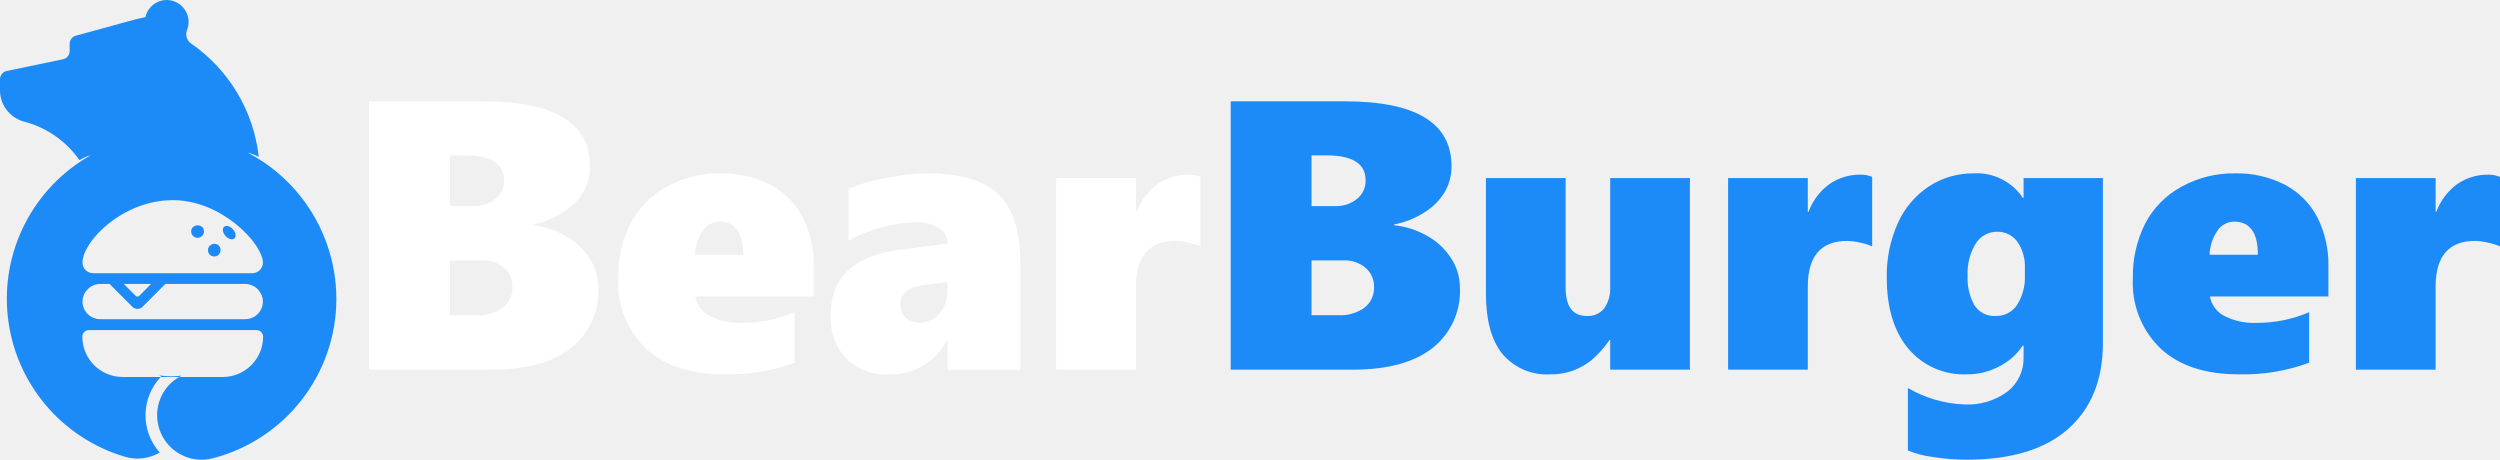
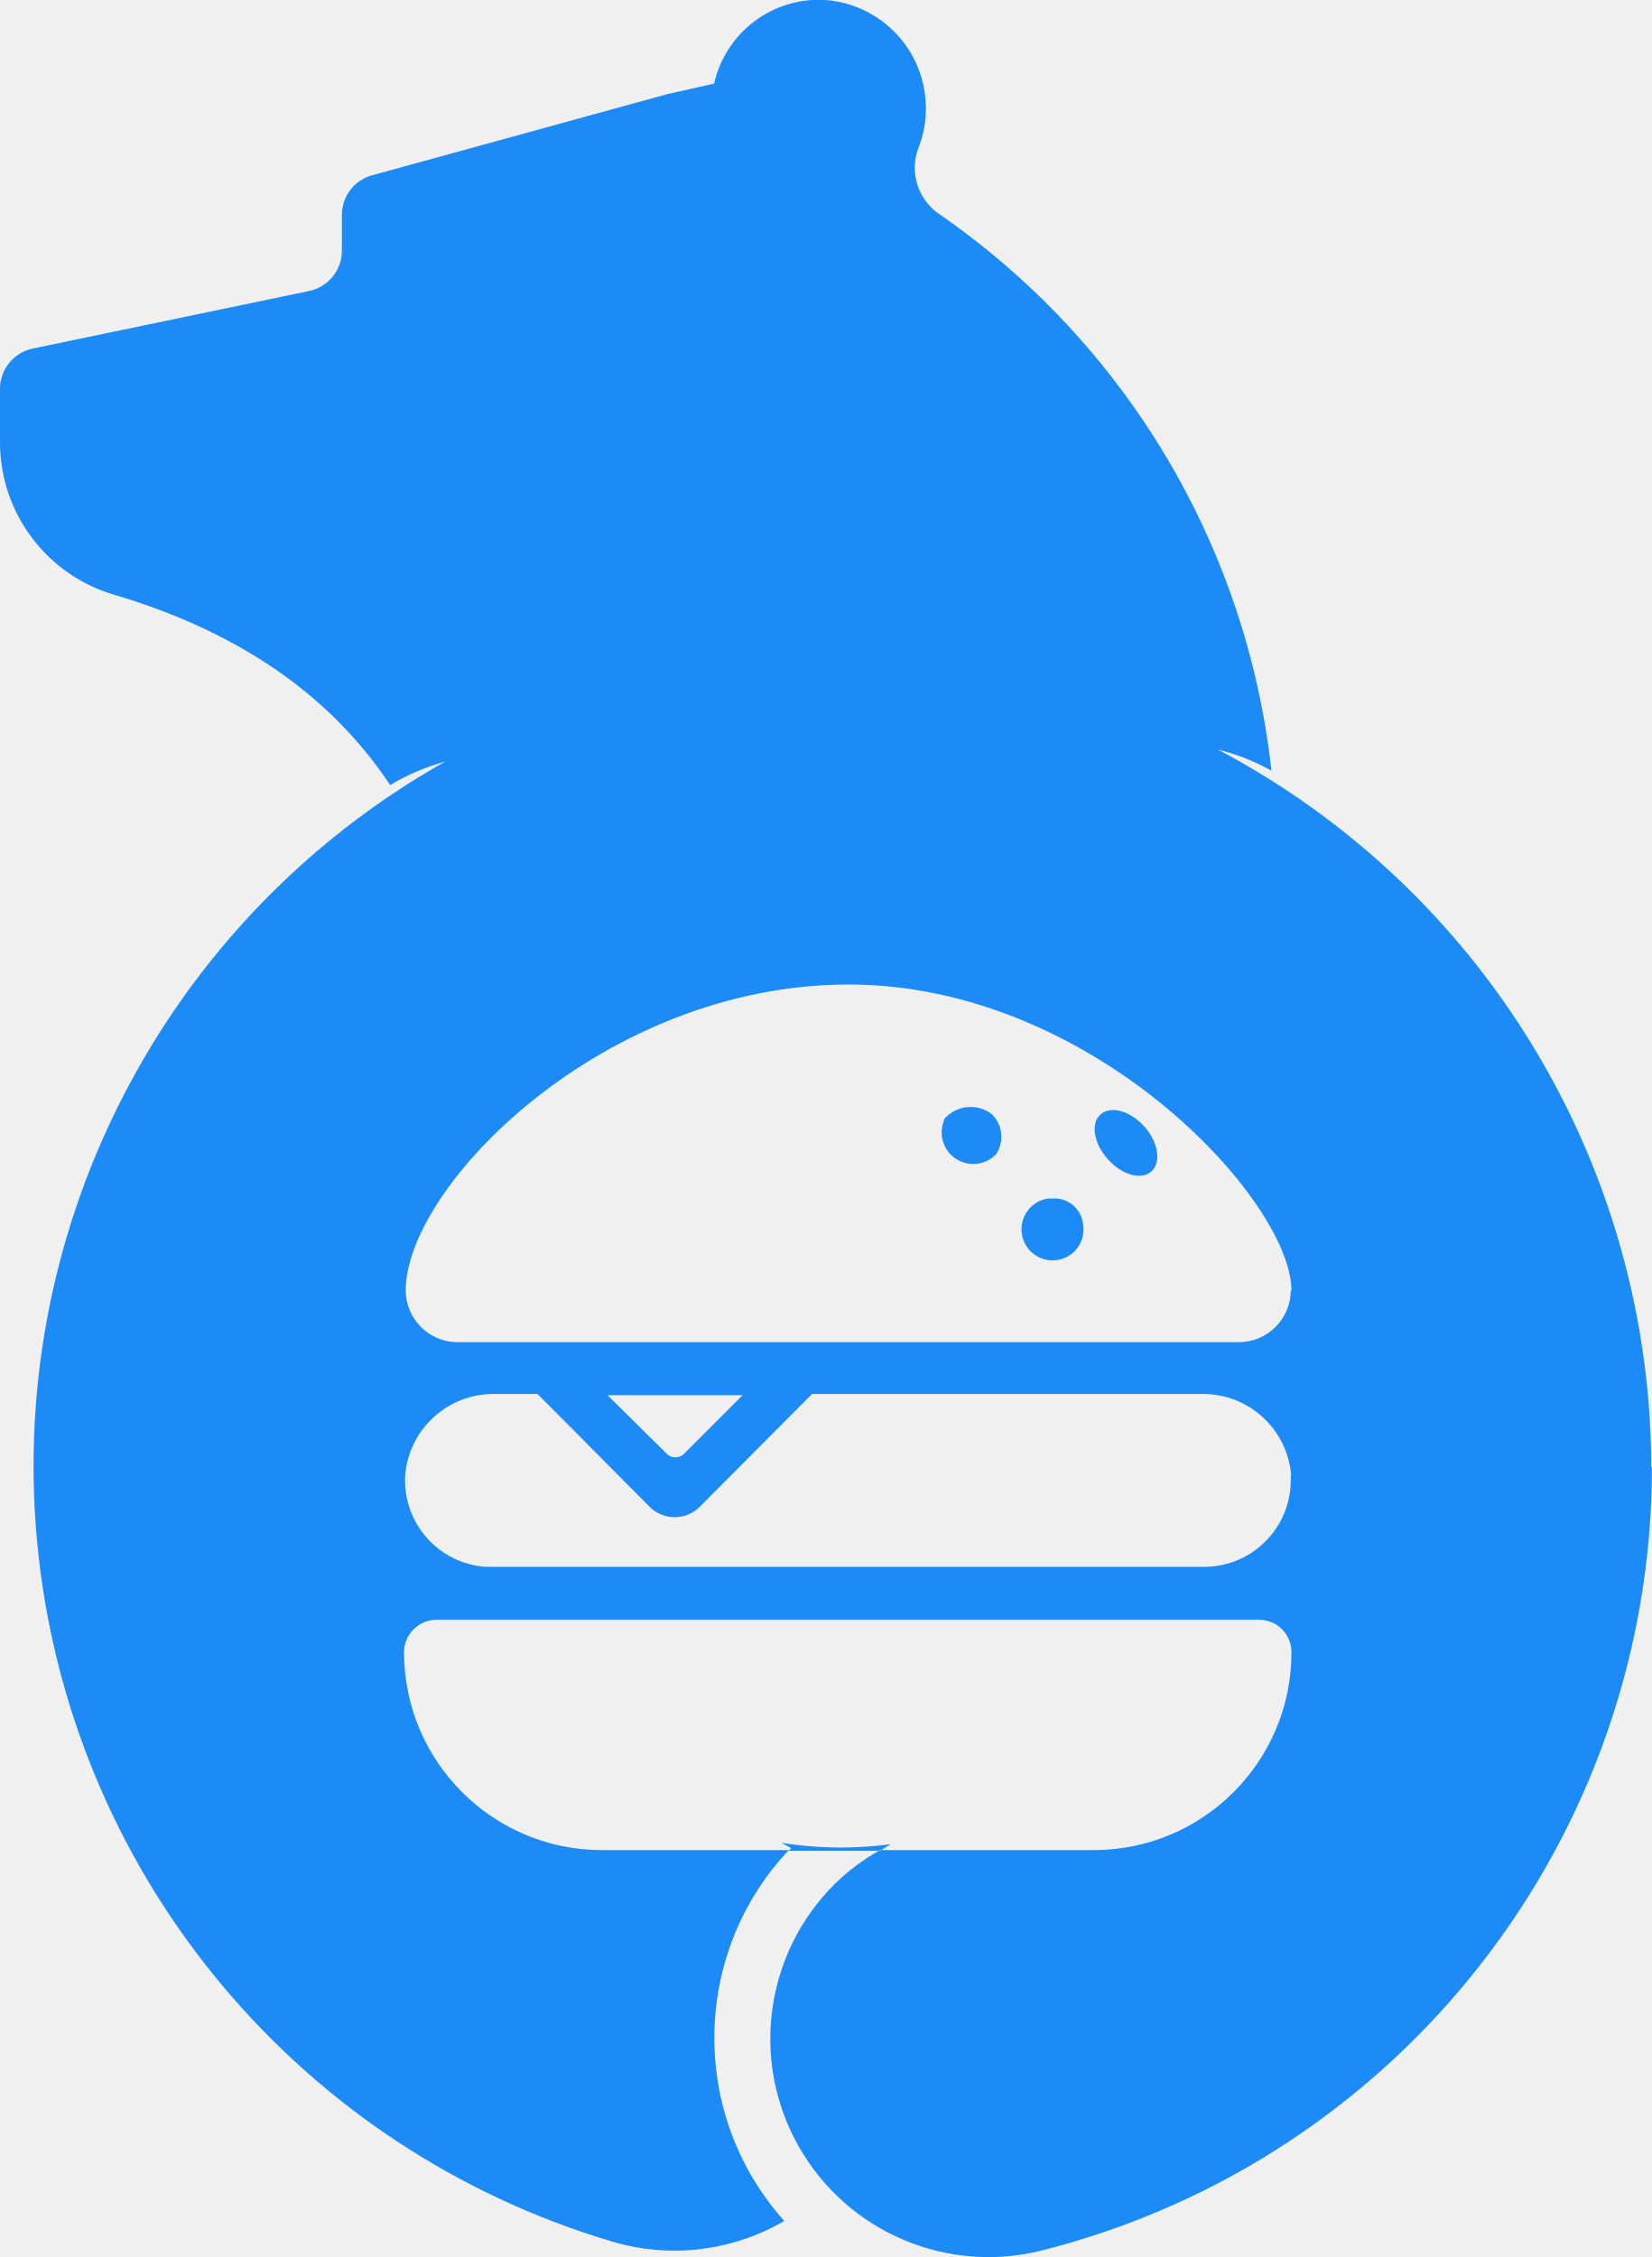
- <svg xmlns="http://www.w3.org/2000/svg" width="300.01" height="55.167" viewBox="0 0 300.01 55.167">
+ <svg xmlns="http://www.w3.org/2000/svg" id="Layer_1" data-name="Layer 1" viewBox="0 0 70.13 95.85">
  <defs>
-     <style>
-       .cls-1 {
-         fill: #1d8bf7;
-       }
- 
-       .cls-2 {
-         fill: #fff;
-       }
-     </style>
+     <style>.cls-1{fill:#1d8bf7;}</style>
  </defs>
  <g id="Layer_2" data-name="Layer 2">
-     <g>
-       <path class="cls-1" d="M26.461,29.907a.759.759,0,1,1-.761-.641A.707.707,0,0,1,26.461,29.907Zm-3.4-2.553a.77.77,0,1,0,1.192-.129A.858.858,0,0,0,23.061,27.354Zm3.824-.138c-.247.22-.168.711.175,1.096.344.385.822.518,1.069.297s.168-.711-.175-1.096S27.132,26.995,26.885,27.216ZM40.367,35.844A19.774,19.774,0,0,1,25.523,54.998,5.337,5.337,0,0,1,20.41,46.065a5.251,5.251,0,0,1,1.103-.826h5.222a4.837,4.837,0,0,0,4.837-4.837.79.79,0,0,0-.79-.79h-20.112a.79.79,0,0,0-.79.79,4.837,4.837,0,0,0,4.837,4.837h4.567a6.705,6.705,0,0,0-.114,9.065,5.308,5.308,0,0,1-4.192.505,19.77,19.77,0,0,1-4.095-36.179,5.46,5.46,0,0,0-1.345.588,11.761,11.761,0,0,0-6.724-4.645l-.027-.008A3.892,3.892,0,0,1,0,10.833V9.507A1.012,1.012,0,0,1,.805,8.517L7.553,7.111A1.011,1.011,0,0,0,8.359,6.121V5.255a1.012,1.012,0,0,1,.788-.986l7.157-1.958,1.149-.261A2.623,2.623,0,0,1,20.18.005,2.656,2.656,0,0,1,22.633,2.563a2.609,2.609,0,0,1-.199,1.063,1.369,1.369,0,0,0,.535,1.624,19.082,19.082,0,0,1,8.084,13.586,5.25,5.25,0,0,0-1.316-.516A19.85,19.85,0,0,1,39.773,31.073q.182.731.309,1.481A19.771,19.771,0,0,1,40.367,35.844Zm-8.822.201a2.164,2.164,0,0,0-2.183-1.975h-9.513L17.101,36.819a.858.858,0,0,1-1.213,0L13.14,34.071H12.089a2.164,2.164,0,0,0-2.183,1.975,2.116,2.116,0,0,0,2.111,2.256H29.434A2.116,2.116,0,0,0,31.545,36.046Zm-15.26-.541a.296.296,0,0,0,.419,0l1.434-1.434h-3.286Zm15.265-3.989c0-2.185-4.846-7.496-10.825-7.496S9.901,28.945,9.901,31.515a1.267,1.267,0,0,0,1.267,1.267H30.283A1.267,1.267,0,0,0,31.55,31.515ZM20.546,45.161a9.833,9.833,0,0,1-1.448-.118c.079.045.164.082.24.13-.02.021-.036.045-.055.066h2.229c.091-.053.175-.115.269-.164A9.866,9.866,0,0,1,20.546,45.161Z" transform="translate(0 0)" />
-       <g>
-         <path class="cls-2" d="M71.808,34.48a8.699,8.699,0,0,1-3.323,7.31q-3.324,2.572-9.499,2.571H44.299V12.158H57.975q12.823,0,12.823,7.792a6.075,6.075,0,0,1-.809,3.088,7.268,7.268,0,0,1-2.459,2.459,10.291,10.291,0,0,1-3.627,1.438v.09a10.218,10.218,0,0,1,4.11,1.358,8.034,8.034,0,0,1,2.807,2.717A6.432,6.432,0,0,1,71.808,34.48ZM60.49,21.635q0-2.987-4.693-2.987H54v6.086H56.807a3.989,3.989,0,0,0,2.65-.864A2.78,2.78,0,0,0,60.49,21.635Zm1.011,12.8a2.928,2.928,0,0,0-1.011-2.29,3.875,3.875,0,0,0-2.672-.898H54v6.579h3.233a4.887,4.887,0,0,0,3.122-.909A2.998,2.998,0,0,0,61.501,34.435Z" transform="translate(0 0)" />
-         <path class="cls-2" d="M83.441,35.58a3.229,3.229,0,0,0,1.707,2.324,7.694,7.694,0,0,0,3.862.842,15.906,15.906,0,0,0,6.333-1.28v6.063a22.752,22.752,0,0,1-8.444,1.393q-6.018,0-9.364-3.076a10.93,10.93,0,0,1-3.346-8.467A13.961,13.961,0,0,1,75.66,26.845,10.581,10.581,0,0,1,80.016,22.409,12.871,12.871,0,0,1,86.382,20.804a12.522,12.522,0,0,1,6.108,1.393,9.271,9.271,0,0,1,3.851,3.907,12.534,12.534,0,0,1,1.314,5.884v3.593Zm5.749-5.008q0-3.976-2.852-3.975a2.414,2.414,0,0,0-1.999,1.089,5.437,5.437,0,0,0-.943,2.886Z" transform="translate(0 0)" />
-         <path class="cls-2" d="M113.712,44.361V40.858H113.622a7.523,7.523,0,0,1-7.006,4.064,6.705,6.705,0,0,1-5.098-1.932,7.171,7.171,0,0,1-1.841-5.165q0-6.781,8.331-7.859l5.704-.741a2.174,2.174,0,0,0-1.011-1.841,4.6,4.6,0,0,0-2.717-.719,17.899,17.899,0,0,0-8.151,2.2V22.646a21.812,21.812,0,0,1,4.671-1.325A27.139,27.139,0,0,1,111.309,20.804q5.861,0,8.5,2.504,2.639,2.503,2.639,8.365v12.688Zm-5.659-7.814a2.119,2.119,0,0,0,.595,1.549,2.268,2.268,0,0,0,1.695.606,3.014,3.014,0,0,0,2.437-1.123,4.349,4.349,0,0,0,.932-2.874v-.876l-3.234.449Q108.053,34.682,108.053,36.546Z" transform="translate(0 0)" />
-         <path class="cls-2" d="M144.05,29.562a7.483,7.483,0,0,0-1.46-.449,7.382,7.382,0,0,0-1.527-.202q-4.739,0-4.738,5.479v9.971h-9.566V21.366h9.566v4.042h.09a7.18,7.18,0,0,1,2.493-3.312,6.405,6.405,0,0,1,3.772-1.134,3.243,3.243,0,0,1,1.37.27Z" transform="translate(0 0)" />
-         <path class="cls-1" d="M175.197,34.48a8.699,8.699,0,0,1-3.323,7.31q-3.324,2.572-9.499,2.571H147.688V12.158h13.676q12.823,0,12.823,7.792a6.075,6.075,0,0,1-.809,3.088,7.268,7.268,0,0,1-2.459,2.459,10.291,10.291,0,0,1-3.627,1.438v.09a10.218,10.218,0,0,1,4.11,1.358,8.034,8.034,0,0,1,2.807,2.717A6.432,6.432,0,0,1,175.197,34.48ZM163.879,21.635q0-2.987-4.693-2.987h-1.796v6.086h2.807a3.989,3.989,0,0,0,2.65-.864A2.78,2.78,0,0,0,163.879,21.635ZM164.89,34.435a2.928,2.928,0,0,0-1.011-2.29,3.875,3.875,0,0,0-2.672-.898h-3.817v6.579h3.233a4.887,4.887,0,0,0,3.122-.909A2.998,2.998,0,0,0,164.89,34.435Z" transform="translate(0 0)" />
-         <path class="cls-1" d="M193.23,44.361V40.813H193.14a12.594,12.594,0,0,1-2.145,2.402,8.243,8.243,0,0,1-2.156,1.235,7.623,7.623,0,0,1-2.796.472,6.953,6.953,0,0,1-5.749-2.448q-1.976-2.446-1.976-7.23V21.366h9.566V34.525q0,3.391,2.538,3.391a2.484,2.484,0,0,0,2.1-.92,4.198,4.198,0,0,0,.708-2.605V21.366h9.566V44.361Z" transform="translate(0 0)" />
-         <path class="cls-1" d="M224.668,29.562a7.483,7.483,0,0,0-1.46-.449,7.382,7.382,0,0,0-1.527-.202q-4.739,0-4.738,5.479v9.971h-9.566V21.366h9.566v4.042h.09a7.18,7.18,0,0,1,2.493-3.312,6.405,6.405,0,0,1,3.772-1.134,3.243,3.243,0,0,1,1.37.27Z" transform="translate(0 0)" />
-         <path class="cls-1" d="M252.357,41.15q0,6.624-4.166,10.318-4.165,3.694-12.16,3.694a25.369,25.369,0,0,1-4.177-.337,11.528,11.528,0,0,1-2.897-.764v-7.5a14.463,14.463,0,0,0,6.805,1.976,7.976,7.976,0,0,0,5.142-1.55,5.004,5.004,0,0,0,1.932-4.109V41.464H242.746a7.436,7.436,0,0,1-2.841,2.515,8.254,8.254,0,0,1-3.874.943,8.68,8.68,0,0,1-7.029-3.088q-2.583-3.088-2.583-8.522a15.236,15.236,0,0,1,1.348-6.579,10.267,10.267,0,0,1,3.75-4.391,9.632,9.632,0,0,1,5.3-1.538A6.633,6.633,0,0,1,242.746,23.745h.09V21.366h9.521Zm-9.364-8.938a5.163,5.163,0,0,0-.91-3.212,2.89,2.89,0,0,0-2.414-1.19,2.973,2.973,0,0,0-2.583,1.438,6.783,6.783,0,0,0-.966,3.84,6.646,6.646,0,0,0,.809,3.526,2.791,2.791,0,0,0,2.56,1.302,2.967,2.967,0,0,0,2.571-1.336,6.153,6.153,0,0,0,.932-3.582Z" transform="translate(0 0)" />
-         <path class="cls-1" d="M265.203,35.58a3.229,3.229,0,0,0,1.707,2.324,7.694,7.694,0,0,0,3.862.842,15.906,15.906,0,0,0,6.333-1.28v6.063a22.752,22.752,0,0,1-8.444,1.393q-6.018,0-9.364-3.076a10.93,10.93,0,0,1-3.346-8.467,13.961,13.961,0,0,1,1.471-6.534,10.581,10.581,0,0,1,4.356-4.436,12.871,12.871,0,0,1,6.366-1.605,12.522,12.522,0,0,1,6.108,1.393,9.271,9.271,0,0,1,3.851,3.907,12.534,12.534,0,0,1,1.314,5.884v3.593Zm5.749-5.008q0-3.976-2.852-3.975a2.414,2.414,0,0,0-1.999,1.089,5.437,5.437,0,0,0-.943,2.886Z" transform="translate(0 0)" />
-         <path class="cls-1" d="M300.01,29.562a7.483,7.483,0,0,0-1.46-.449,7.382,7.382,0,0,0-1.527-.202q-4.739,0-4.738,5.479v9.971h-9.566V21.366h9.566v4.042h.09a7.18,7.18,0,0,1,2.493-3.312,6.405,6.405,0,0,1,3.772-1.134,3.243,3.243,0,0,1,1.37.27Z" transform="translate(0 0)" />
-       </g>
-     </g>
+     <path class="cls-1" d="M46,52a1.31,1.31,0,0,1-1.09,1.51,1.32,1.32,0,0,1-.41-2.61h.18A1.22,1.22,0,0,1,46,52Zm-5.9-4.43A1.34,1.34,0,0,0,42.32,49a1.35,1.35,0,0,0-.18-1.67,1.48,1.48,0,0,0-2.07.23Zm6.64-.24c-.43.38-.29,1.23.31,1.9s1.42.9,1.85.52.3-1.24-.3-1.91-1.43-.9-1.86-.51Zm23.42,15A34.33,34.33,0,0,1,44.34,95.55,9.27,9.27,0,0,1,35.46,80a9,9,0,0,1,1.92-1.43h9.07a8.4,8.4,0,0,0,8.4-8.4h0a1.37,1.37,0,0,0-1.37-1.38H18.54a1.38,1.38,0,0,0-1.38,1.38,8.41,8.41,0,0,0,8.41,8.4H33.5a11.65,11.65,0,0,0-.19,15.75,9.26,9.26,0,0,1-7.29.88,34.35,34.35,0,0,1-7.11-62.86,9.55,9.55,0,0,0-2.34,1c-2.73-4.11-6.85-6.63-11.68-8.07l0,0A6.75,6.75,0,0,1,0,18.82v-2.3A1.75,1.75,0,0,1,1.4,14.8l11.72-2.44a1.75,1.75,0,0,0,1.4-1.72V9.13a1.75,1.75,0,0,1,1.37-1.71L28.33,4l2-.45A4.56,4.56,0,0,1,35.06,0a4.61,4.61,0,0,1,4.26,4.44A4.47,4.47,0,0,1,39,6.3a2.38,2.38,0,0,0,.93,2.82A33.14,33.14,0,0,1,54,32.73a9.18,9.18,0,0,0-2.28-.9A34.52,34.52,0,0,1,69.1,54c.21.84.39,1.7.54,2.57a34.24,34.24,0,0,1,.49,5.72Zm-15.32.35A3.76,3.76,0,0,0,51,59.2H34.49L29.71,64a1.5,1.5,0,0,1-2.11,0h0L22.83,59.2H21a3.76,3.76,0,0,0-3.79,3.43,3.68,3.68,0,0,0,3.42,3.91H51.14a3.68,3.68,0,0,0,3.68-3.68c0-.08,0-.16,0-.24Zm-26.52-.94a.52.52,0,0,0,.73,0l2.49-2.49H25.8Zm26.53-6.93c0-3.8-8.42-13-18.81-13s-18.81,8.56-18.81,13A2.21,2.21,0,0,0,19.4,57H52.61a2.21,2.21,0,0,0,2.21-2.2ZM35.7,78.46a16.36,16.36,0,0,1-2.52-.2c.14.08.29.14.42.23l-.1.11h3.88c.15-.09.3-.2.46-.28A17,17,0,0,1,35.7,78.46Z" />
  </g>
</svg>
